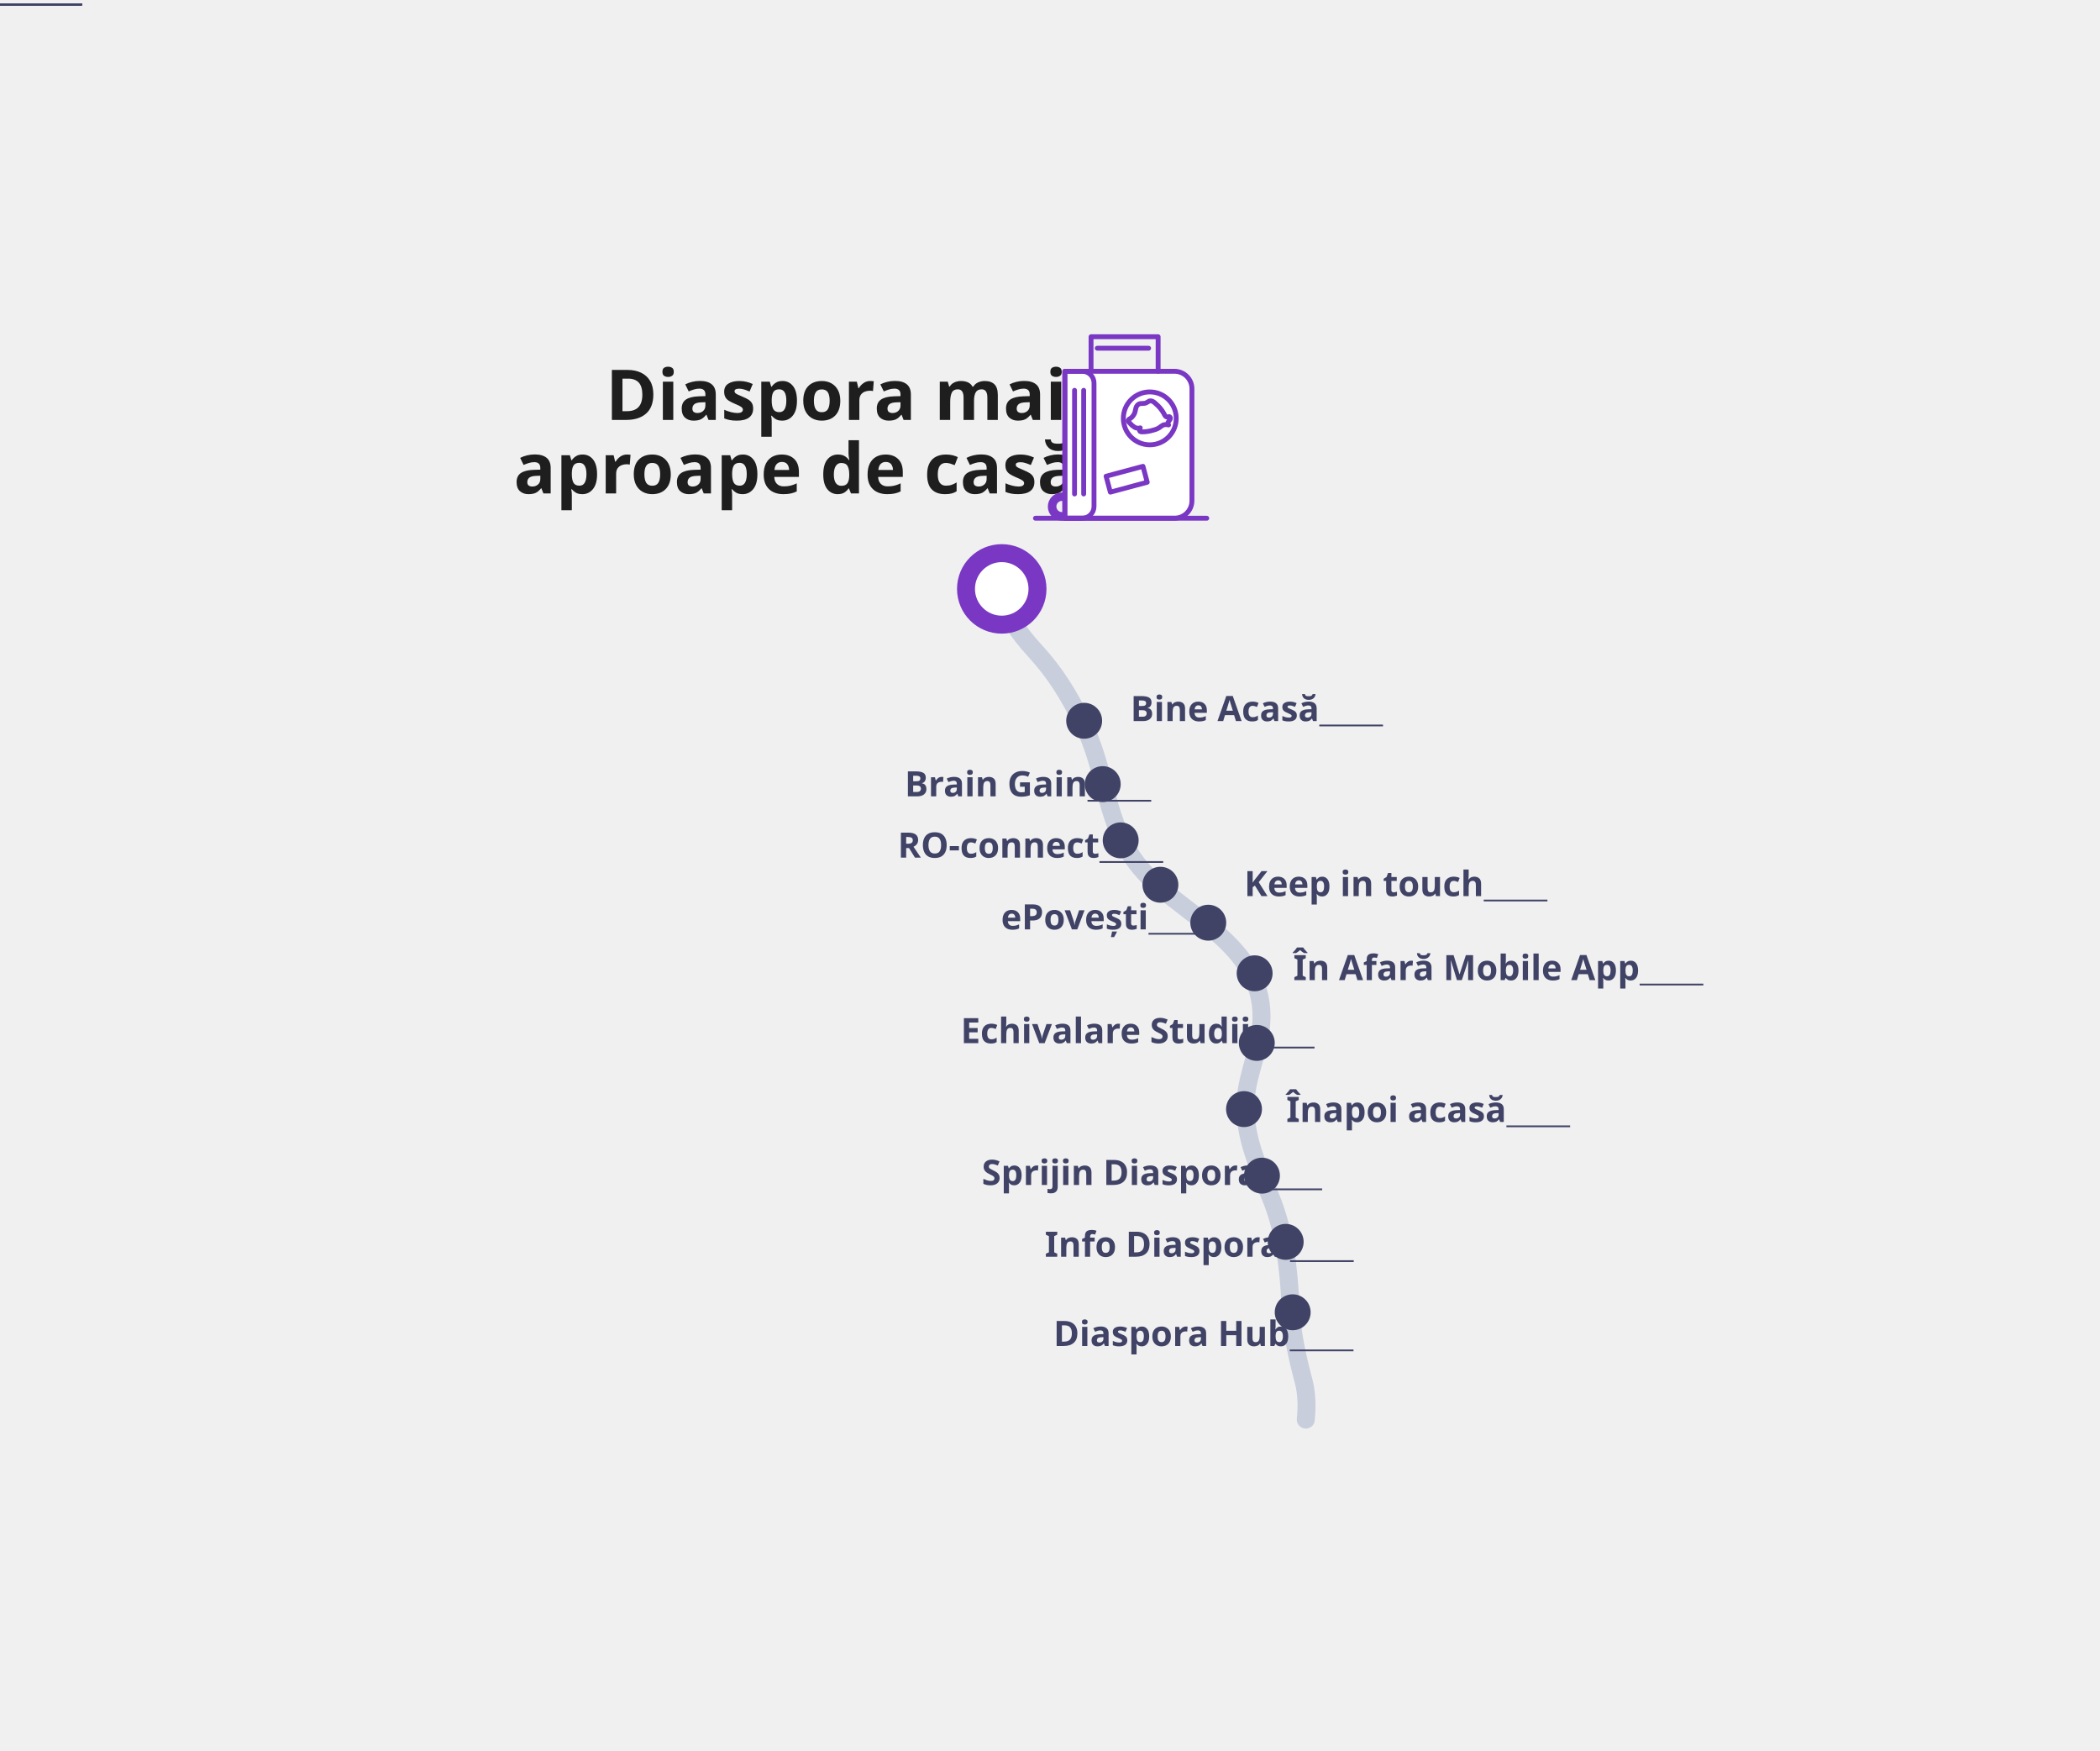
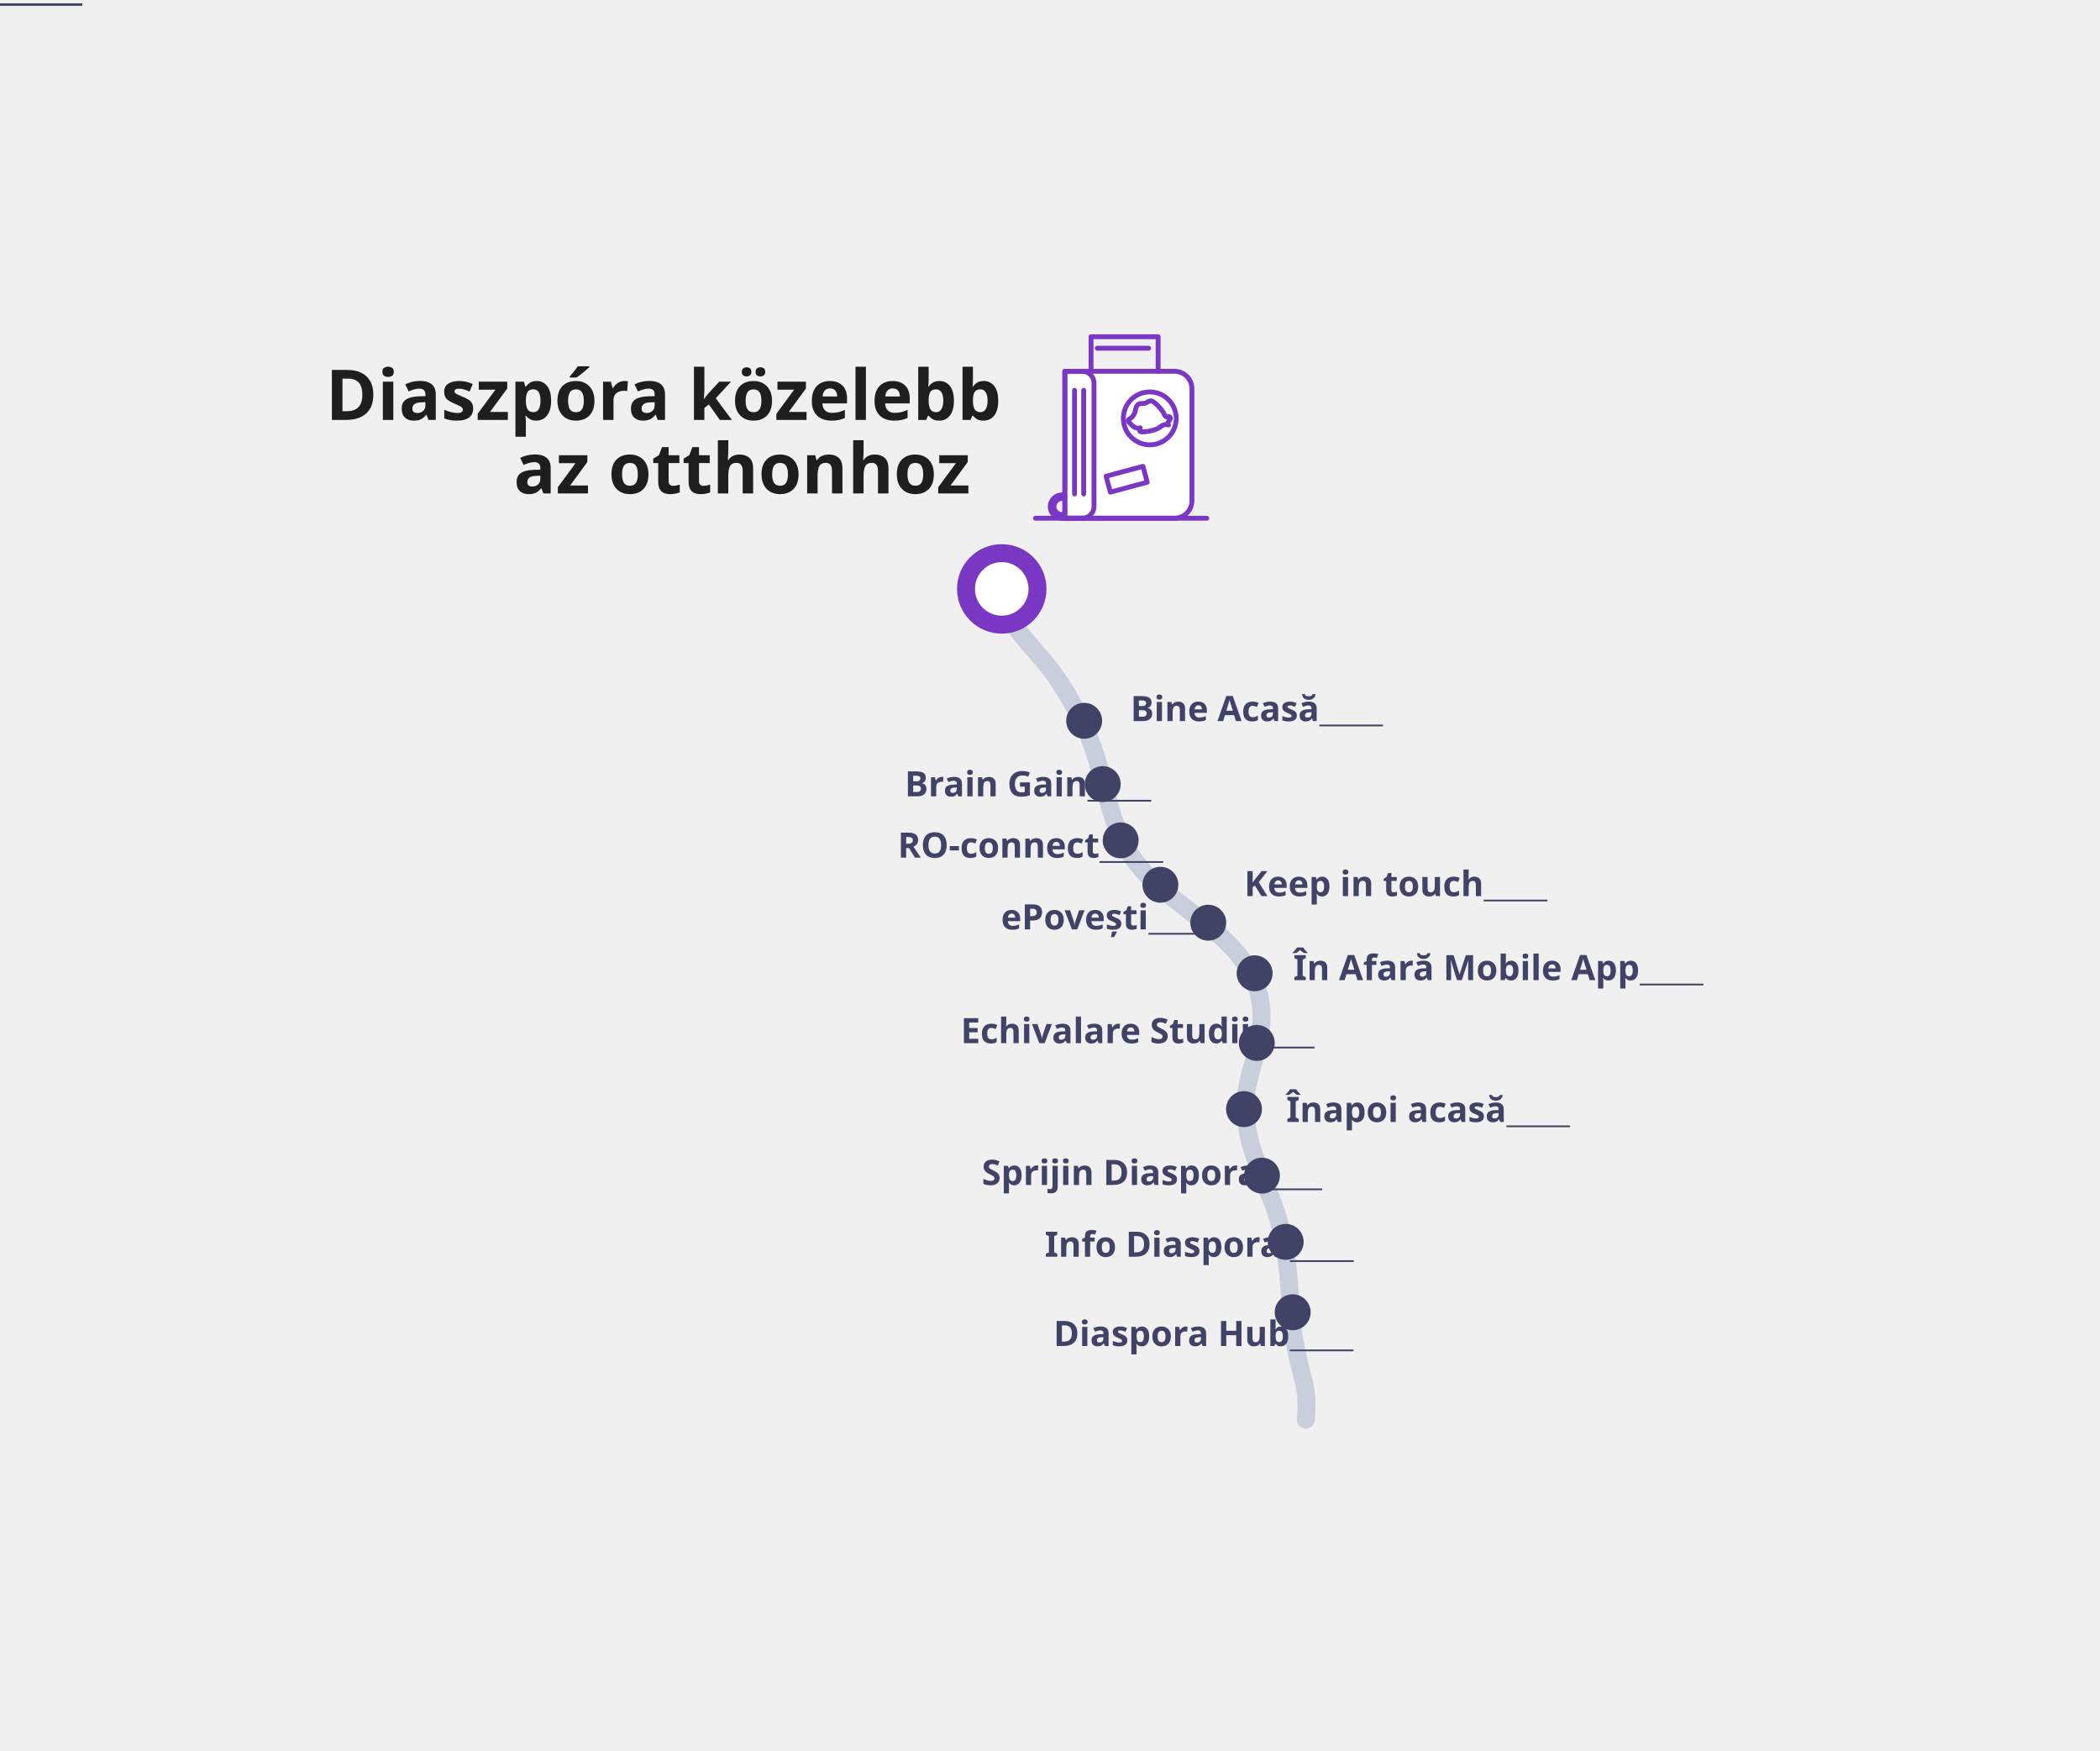
<svg xmlns="http://www.w3.org/2000/svg" viewBox="0 0 1200 1000" fill="none">
  <g id="segment-care-02-diaspora-mai-aproape-de-casa">
    <g id="Group 1194">
-       <text id="Diaspora maiâ¨aproape de casÄ" fill="#1E1E1E" xml:space="preserve" style="white-space: pre" font-family="Titillium Web" font-size="40" font-weight="600" letter-spacing="0px">
-         <tspan x="346.055" y="239.9">Diaspora mai - </tspan>
-         <tspan x="293.516" y="281.9">aproape- de casă</tspan>
+       <text id="Diaszpóra közelebb az otthonhoz" fill="#1E1E1E" xml:space="preserve" style="white-space: pre" font-family="Titillium Web" font-size="40" font-weight="600" letter-spacing="0px">
+         <tspan x="186.055" y="239.9">Diaszpóra közelebb</tspan>
+         <tspan x="293.516" y="281.9">az otthonhoz</tspan>
      </text>
      <g id="icon-diaspora-mai-aproape-de-casa 1">
        <path id="Vector" d="M606.814 296.061C610.493 296.061 613.476 293.079 613.476 289.399C613.476 285.719 610.493 282.736 606.814 282.736C603.134 282.736 600.151 285.719 600.151 289.399C600.151 293.079 603.134 296.061 606.814 296.061Z" stroke="#7937C4" stroke-width="2.777" stroke-linecap="round" stroke-linejoin="round" />
        <path id="Vector_2" d="M606.837 293.931C605.932 293.931 605.046 293.662 604.293 293.159C603.54 292.656 602.953 291.94 602.607 291.104C602.26 290.267 602.17 289.346 602.346 288.458C602.523 287.57 602.959 286.754 603.599 286.114C604.24 285.473 605.056 285.037 605.944 284.86C606.832 284.684 607.753 284.774 608.59 285.121C609.426 285.468 610.142 286.055 610.645 286.808C611.148 287.561 611.416 288.446 611.416 289.352C611.416 290.566 610.934 291.731 610.075 292.589C609.217 293.448 608.052 293.931 606.837 293.931Z" stroke="#7937C4" stroke-width="2.777" stroke-linecap="round" stroke-linejoin="round" />
        <path id="Vector_3" d="M608.484 212.104H671.125C673.773 212.104 676.312 213.155 678.184 215.027C680.056 216.899 681.108 219.438 681.108 222.086V286.078C681.108 288.726 680.056 291.265 678.184 293.137C676.312 295.009 673.773 296.061 671.125 296.061H608.484V212.104Z" fill="white" stroke="#7937C4" stroke-width="2.777" stroke-linecap="round" stroke-linejoin="round" />
        <path id="Vector_4" d="M608.484 212.104H618.42C619.317 212.1 620.205 212.277 621.032 212.622C621.859 212.968 622.609 213.476 623.236 214.116C623.864 214.757 624.357 215.516 624.686 216.35C625.015 217.184 625.173 218.076 625.152 218.972V289.33C625.152 291.109 624.445 292.815 623.187 294.073C621.929 295.331 620.222 296.038 618.443 296.038H608.484V212.104Z" stroke="#7937C4" stroke-width="2.777" stroke-linecap="round" stroke-linejoin="round" />
        <path id="Vector_5" d="M591.681 296.06H689.581" stroke="#7937C4" stroke-width="2.777" stroke-linecap="round" stroke-linejoin="round" />
        <path id="Vector_6" d="M653.123 266.409L632.049 272.064L634.488 281.152L655.562 275.498L653.123 266.409Z" stroke="#7937C4" stroke-width="2.777" stroke-linecap="round" stroke-linejoin="round" />
        <path id="Vector_7" d="M619.247 222.979V282.186" stroke="#7937C4" stroke-width="2.777" stroke-linecap="round" stroke-linejoin="round" />
        <path id="Vector_8" d="M614.023 222.979V282.186" stroke="#7937C4" stroke-width="2.777" stroke-linecap="round" stroke-linejoin="round" />
        <path id="Vector_9" d="M657.023 254.117C665.369 254.117 672.135 247.351 672.135 239.005C672.135 230.66 665.369 223.895 657.023 223.895C648.678 223.895 641.913 230.66 641.913 239.005C641.913 247.351 648.678 254.117 657.023 254.117Z" stroke="#7937C4" stroke-width="2.777" stroke-linecap="round" stroke-linejoin="round" />
        <path id="Vector_10" d="M648.485 235.663C648.737 234.816 648.851 233.923 649.103 233.053C649.324 232.18 649.863 231.421 650.614 230.924C651.873 230.191 653.568 230.764 654.895 230.168C655.506 229.77 656.14 229.411 656.796 229.092C657.138 229.004 657.495 228.985 657.844 229.036C658.195 229.087 658.531 229.207 658.833 229.39C659.449 229.744 660.012 230.183 660.505 230.695C662.354 232.258 663.906 234.143 665.084 236.259C665.301 236.787 665.594 237.28 665.954 237.724C666.134 237.946 666.376 238.108 666.65 238.19C666.924 238.271 667.216 238.269 667.488 238.182L667.854 238.022C668.335 237.884 668.816 238.388 668.816 238.892C668.788 239.393 668.575 239.865 668.22 240.22C667.885 240.579 667.606 240.988 667.396 241.433C667.292 241.662 667.272 241.921 667.339 242.163C667.406 242.406 667.556 242.617 667.763 242.761C666.795 242.498 665.776 242.498 664.809 242.761C663.986 243.167 663.217 243.675 662.519 244.272C661.424 244.965 660.215 245.461 658.948 245.737C656.83 246.404 654.62 246.736 652.4 246.722C652.063 246.728 651.733 246.624 651.461 246.424C650.934 245.943 651.232 245.073 651.576 244.432C651.023 244.62 650.436 244.68 649.857 244.609C649.278 244.537 648.723 244.336 648.233 244.02C647.245 243.403 646.364 242.63 645.623 241.73C645.234 241.318 644.455 240.769 644.661 240.128C644.867 239.487 645.692 239.258 646.104 238.937C647.198 238.101 648.026 236.963 648.485 235.663Z" stroke="#7937C4" stroke-width="2.777" stroke-linecap="round" stroke-linejoin="round" />
        <path id="Vector_11" d="M623.46 212.103V192.367H661.787V212.103" stroke="#7937C4" stroke-width="2.777" stroke-linecap="round" stroke-linejoin="round" />
        <path id="Vector_12" d="M627.007 198.938H656.358" stroke="#7937C4" stroke-width="2.777" stroke-linecap="round" stroke-linejoin="round" />
      </g>
      <g id="Group 1193">
        <path id="Vector_13" d="M746.172 811C746.855 803.588 746.828 796.177 744.859 788.793C741.14 774.818 738.432 762.375 737.53 747.634C737.475 746.868 737.448 746.075 737.393 745.31C736.408 724.634 734.029 703.33 726.098 683.995C725.606 682.792 725.114 681.616 724.621 680.44C718.55 665.781 712.616 651.889 711.686 635.644C711.166 626.537 713.08 618.36 715.268 610.292C717.538 601.951 720.136 593.692 720.738 584.64C722.133 563.417 712.287 548.732 699.024 536.288C687.264 525.24 672.824 515.941 661.092 505.412C658.494 503.06 656.005 500.654 653.735 498.165C652.231 496.524 650.836 494.856 649.551 493.16C631.857 470.079 632.431 443.223 620.507 416.859C619.851 415.382 619.14 413.906 618.374 412.429" stroke="#C8CEDB" stroke-width="10.261" stroke-miterlimit="10" stroke-linecap="round" stroke-linejoin="round" />
        <path id="Vector_14" d="M571.854 334.814C573.249 349.582 581.59 361.041 591.217 371.57C603.332 384.834 610.142 396.238 618.374 412.346" stroke="#C8CEDB" stroke-width="10.261" stroke-miterlimit="10" stroke-linecap="round" stroke-linejoin="round" />
        <path id="Vector_15" d="M572.429 356.858C583.712 356.858 592.858 347.712 592.858 336.429C592.858 325.146 583.712 316 572.429 316C561.146 316 552 325.146 552 336.429C552 347.712 561.146 356.858 572.429 356.858Z" fill="white" stroke="#7937C4" stroke-width="10.261" stroke-miterlimit="10" stroke-linecap="round" stroke-linejoin="round" />
        <path id="Vector_16" d="M738.677 759.942C744.341 759.942 748.933 755.35 748.933 749.686C748.933 744.022 744.341 739.431 738.677 739.431C733.013 739.431 728.422 744.022 728.422 749.686C728.422 755.35 733.013 759.942 738.677 759.942Z" fill="#404366" />
        <path id="Vector_17" d="M734.684 719.71C740.348 719.71 744.94 715.119 744.94 709.455C744.94 703.791 740.348 699.199 734.684 699.199C729.02 699.199 724.429 703.791 724.429 709.455C724.429 715.119 729.02 719.71 734.684 719.71Z" fill="#404366" />
        <path id="Vector_18" d="M721.12 681.888C726.784 681.888 731.375 677.296 731.375 671.632C731.375 665.969 726.784 661.377 721.12 661.377C715.456 661.377 710.864 665.969 710.864 671.632C710.864 677.296 715.456 681.888 721.12 681.888Z" fill="#404366" />
        <path id="Vector_19" d="M710.864 643.874C716.528 643.874 721.12 639.283 721.12 633.619C721.12 627.955 716.528 623.363 710.864 623.363C705.2 623.363 700.609 627.955 700.609 633.619C700.609 639.283 705.2 643.874 710.864 643.874Z" fill="#404366" />
        <path id="Vector_20" d="M718.167 606.053C723.831 606.053 728.422 601.461 728.422 595.798C728.422 590.134 723.831 585.542 718.167 585.542C712.503 585.542 707.911 590.134 707.911 595.798C707.911 601.461 712.503 606.053 718.167 606.053Z" fill="#404366" />
        <path id="Vector_21" d="M716.936 566.288C722.6 566.288 727.192 561.697 727.192 556.033C727.192 550.369 722.6 545.777 716.936 545.777C711.272 545.777 706.681 550.369 706.681 556.033C706.681 561.697 711.272 566.288 716.936 566.288Z" fill="#404366" />
        <path id="Vector_22" d="M690.436 537.38C696.1 537.38 700.692 532.789 700.692 527.125C700.692 521.461 696.1 516.869 690.436 516.869C684.772 516.869 680.181 521.461 680.181 527.125C680.181 532.789 684.772 537.38 690.436 537.38Z" fill="#404366" />
        <path id="Vector_23" d="M663.089 515.695C668.753 515.695 673.344 511.103 673.344 505.439C673.344 499.775 668.753 495.184 663.089 495.184C657.425 495.184 652.833 499.775 652.833 505.439C652.833 511.103 657.425 515.695 663.089 515.695Z" fill="#404366" />
        <path id="Vector_24" d="M640.388 490.344C646.052 490.344 650.644 485.753 650.644 480.089C650.644 474.425 646.052 469.833 640.388 469.833C634.724 469.833 630.133 474.425 630.133 480.089C630.133 485.753 634.724 490.344 640.388 490.344Z" fill="#404366" />
        <path id="Vector_25" d="M630.133 458.209C635.797 458.209 640.389 453.618 640.389 447.954C640.389 442.29 635.797 437.698 630.133 437.698C624.469 437.698 619.877 442.29 619.877 447.954C619.877 453.618 624.469 458.209 630.133 458.209Z" fill="#404366" />
        <path id="Vector_26" d="M619.522 422.027C625.186 422.027 629.778 417.435 629.778 411.771C629.778 406.107 625.186 401.516 619.522 401.516C613.858 401.516 609.267 406.107 609.267 411.771C609.267 417.435 613.858 422.027 619.522 422.027Z" fill="#404366" />
      </g>
      <text class="btn-project" text-decoration="underline" cursor="pointer" data-projectid="1" id="Diaspora Hub" fill="#404366" xml:space="preserve" style="white-space: pre" font-family="Titillium Web" font-size="20" font-weight="600" letter-spacing="0px">
        <tspan x="602" y="768.95">Diaspora Hub</tspan>
      </text>
      <text class="btn-project" text-decoration="underline" cursor="pointer" data-projectid="2" id="Info Diaspora" fill="#404366" xml:space="preserve" style="white-space: pre" font-family="Titillium Web" font-size="20" font-weight="600" letter-spacing="0px">
        <tspan x="597" y="717.95">Info Diaspora</tspan>
      </text>
      <text class="btn-project" text-decoration="underline" cursor="pointer" data-projectid="3" id="Sprijin Diaspora" fill="#404366" xml:space="preserve" style="white-space: pre" font-family="Titillium Web" font-size="20" font-weight="600" letter-spacing="0px">
        <tspan x="561" y="676.95">Sprijin Diaspora</tspan>
      </text>
      <text class="btn-project" text-decoration="underline" cursor="pointer" data-projectid="4" id="Ãnapoi acasÄ" fill="#404366" xml:space="preserve" style="white-space: pre" font-family="Titillium Web" font-size="20" font-weight="600" letter-spacing="0px">
        <tspan x="735" y="640.95">Înapoi acasă</tspan>
      </text>
      <text class="btn-project" text-decoration="underline" cursor="pointer" data-projectid="5" id="Echivalare Studii" fill="#404366" xml:space="preserve" style="white-space: pre" font-family="Titillium Web" font-size="20" font-weight="600" letter-spacing="0px">
        <tspan x="549" y="595.95">Echivalare Studii</tspan>
      </text>
      <text class="btn-project" text-decoration="underline" cursor="pointer" data-projectid="6" id="Ãn AfarÄ Mobile App" fill="#404366" xml:space="preserve" style="white-space: pre" font-family="Titillium Web" font-size="20" font-weight="600" letter-spacing="0px">
        <tspan x="739" y="559.95">În Afară Mobile App</tspan>
      </text>
      <text class="btn-project" text-decoration="underline" cursor="pointer" data-projectid="7" id="Keep in touch" fill="#404366" xml:space="preserve" style="white-space: pre" font-family="Titillium Web" font-size="20" font-weight="600" letter-spacing="0px">
        <tspan x="711" y="511.95">Keep in touch</tspan>
      </text>
      <text class="btn-project" text-decoration="underline" cursor="pointer" data-projectid="8" id="ePoveÈti" fill="#404366" xml:space="preserve" style="white-space: pre" font-family="Titillium Web" font-size="20" font-weight="600" letter-spacing="0px">
        <tspan x="572" y="530.95">ePovești</tspan>
      </text>
      <text class="btn-project" text-decoration="underline" cursor="pointer" data-projectid="9" id="RO-connect" fill="#404366" xml:space="preserve" style="white-space: pre" font-family="Titillium Web" font-size="20" font-weight="600" letter-spacing="0px">
        <tspan x="513" y="489.95">RO-connect</tspan>
      </text>
      <text class="btn-project" text-decoration="underline" cursor="pointer" data-projectid="10" id="Brain Gain" fill="#404366" xml:space="preserve" style="white-space: pre" font-family="Titillium Web" font-size="20" font-weight="600" letter-spacing="0px">
        <tspan x="517" y="454.95">Brain Gain</tspan>
      </text>
      <text class="btn-project" text-decoration="underline" cursor="pointer" data-projectid="11" id="Bine AcasÄ" fill="#404366" xml:space="preserve" style="white-space: pre" font-family="Titillium Web" font-size="20" font-weight="600" letter-spacing="0px">
        <tspan x="646" y="411.95">Bine Acasă</tspan>
      </text>
    </g>
  </g>
</svg>
